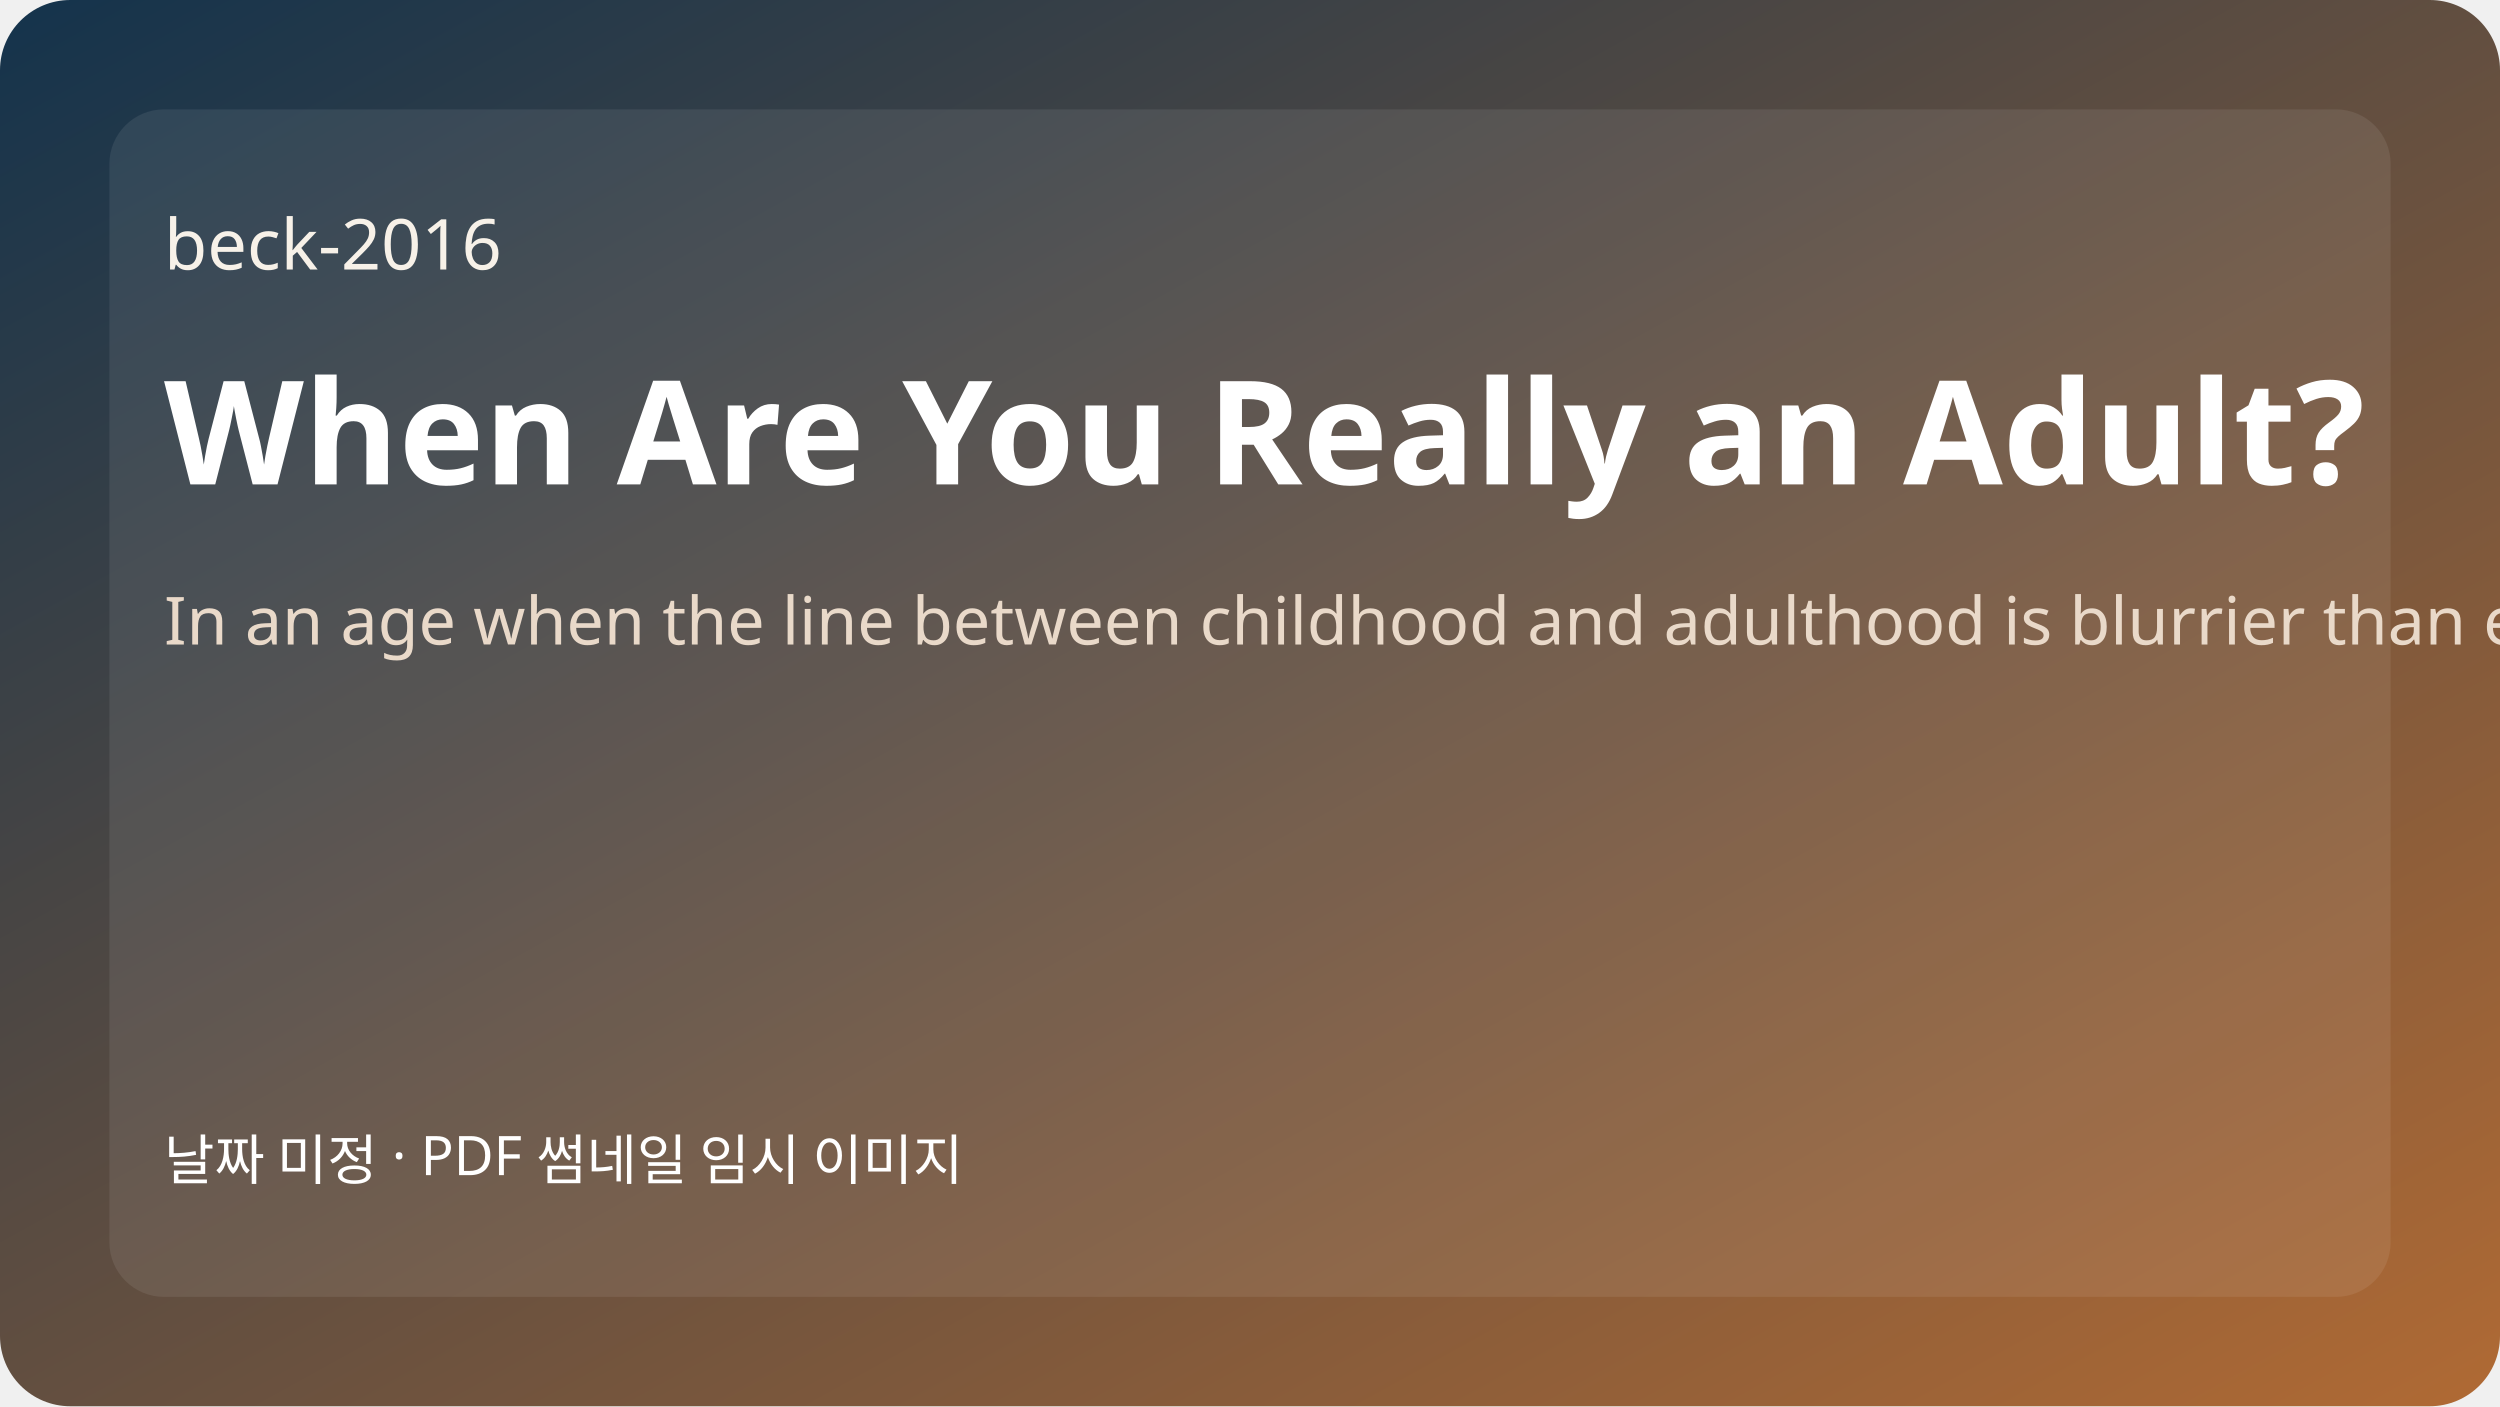
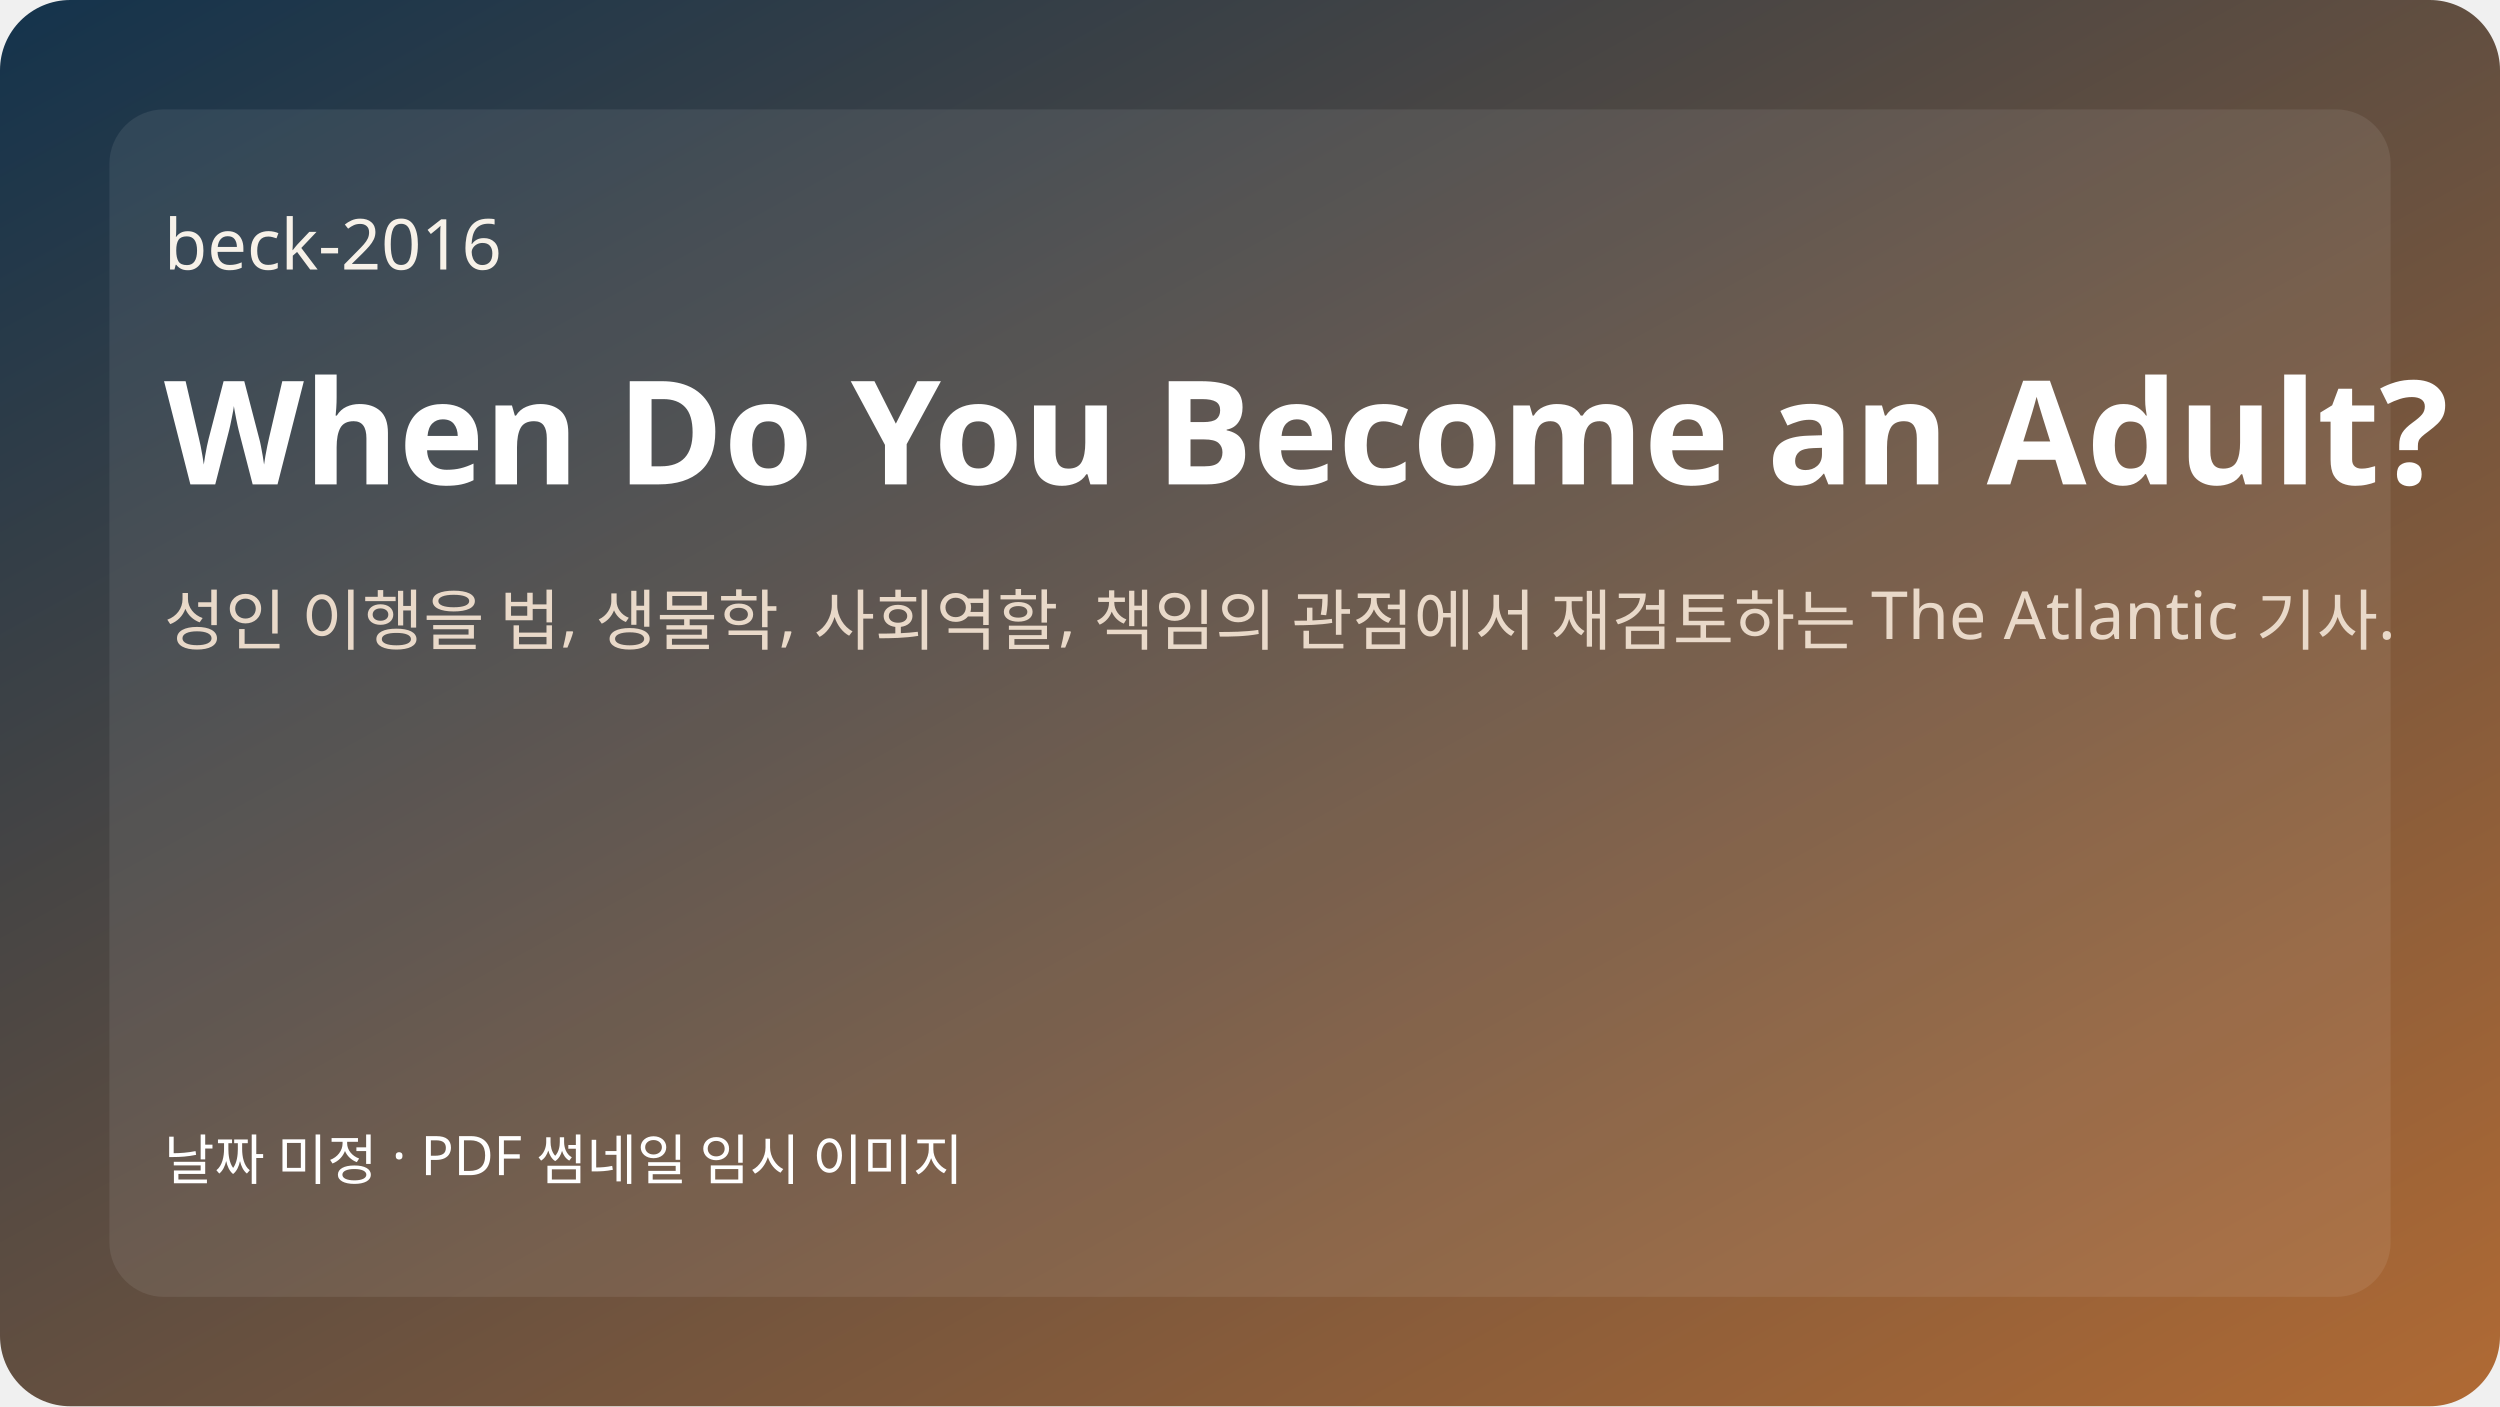
<svg xmlns="http://www.w3.org/2000/svg" width="1280" height="720" viewBox="0 0 1280 720">
  <defs>
    <linearGradient id="bg" x1="0" y1="0" x2="1" y2="1">
      <stop offset="0%" stop-color="#14334c" />
      <stop offset="100%" stop-color="#b06a34" />
    </linearGradient>
  </defs>
  <rect width="1280" height="720" fill="url(#bg)" rx="36" />
  <rect x="56" y="56" width="1168" height="608" fill="rgba(255,255,255,0.08)" rx="28" />
  <text x="84" y="138" fill="#f7f1e8" font-size="36" font-family="'Segoe UI', 'Noto Sans KR', sans-serif">beck-2016</text>
-   <text x="84" y="248" fill="#ffffff" font-size="74" font-weight="700" font-family="'Segoe UI', 'Noto Sans KR', sans-serif">When Are You Really an Adult?</text>
-   <text x="84" y="330" fill="#e9d9c9" font-size="34" font-family="'Segoe UI', 'Noto Sans KR', sans-serif">In an age when the line between childhood and adulthood is blurrier than ever, what is it that makes people grown up?</text>
+   <text x="84" y="248" fill="#ffffff" font-size="74" font-weight="700" font-family="'Segoe UI', 'Noto Sans KR', sans-serif">When Do You Become an Adult?</text>
+   <text x="84" y="330" fill="#e9d9c9" font-size="34" font-family="'Segoe UI', 'Noto Sans KR', sans-serif">성인 이행을 법, 생물학, 사회역할, 책임의 관점에서 재검토하는 The Atlantic 기사.</text>
  <text x="84" y="604" fill="#ffffff" font-size="28" font-family="'Segoe UI', 'Noto Sans KR', sans-serif">날짜 미정 · PDF 썸네일 임시 이미지</text>
</svg>
